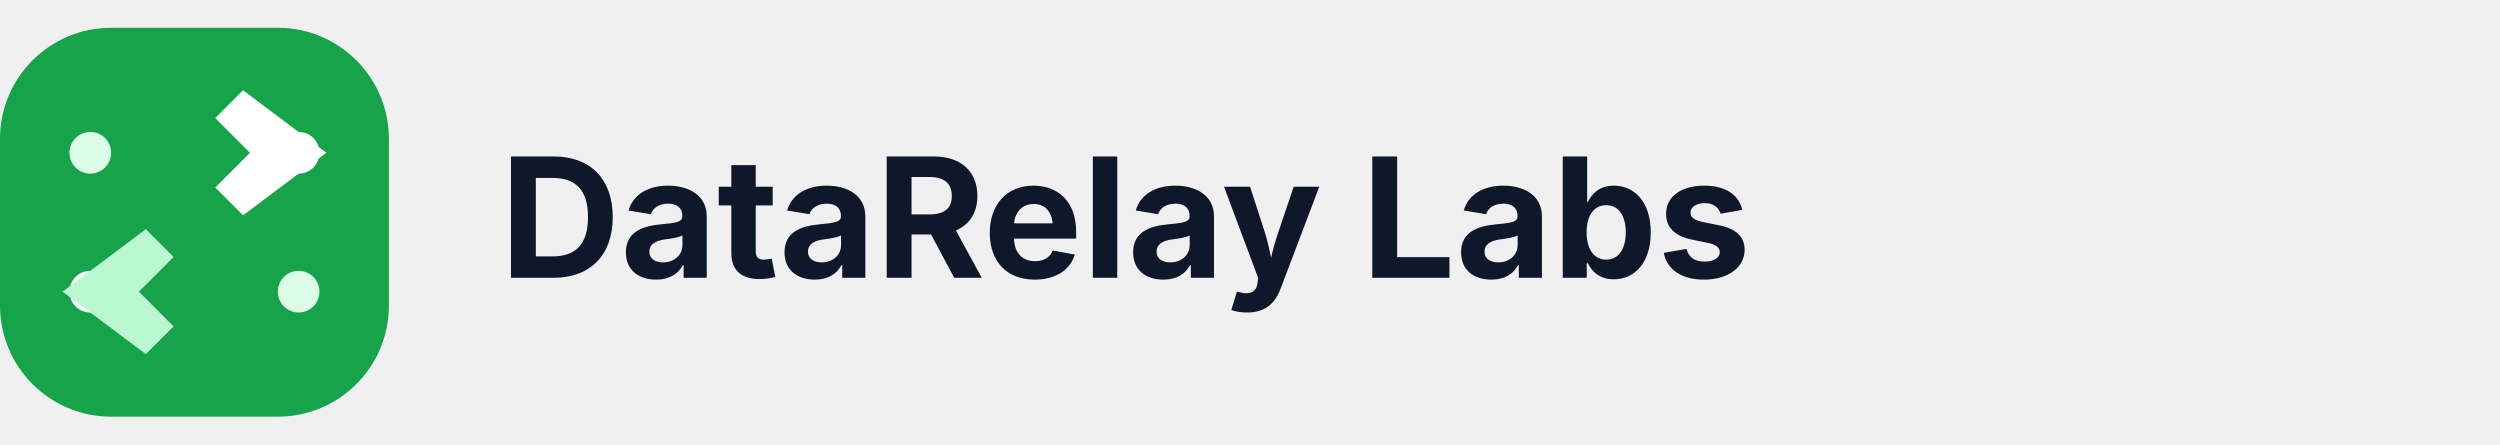
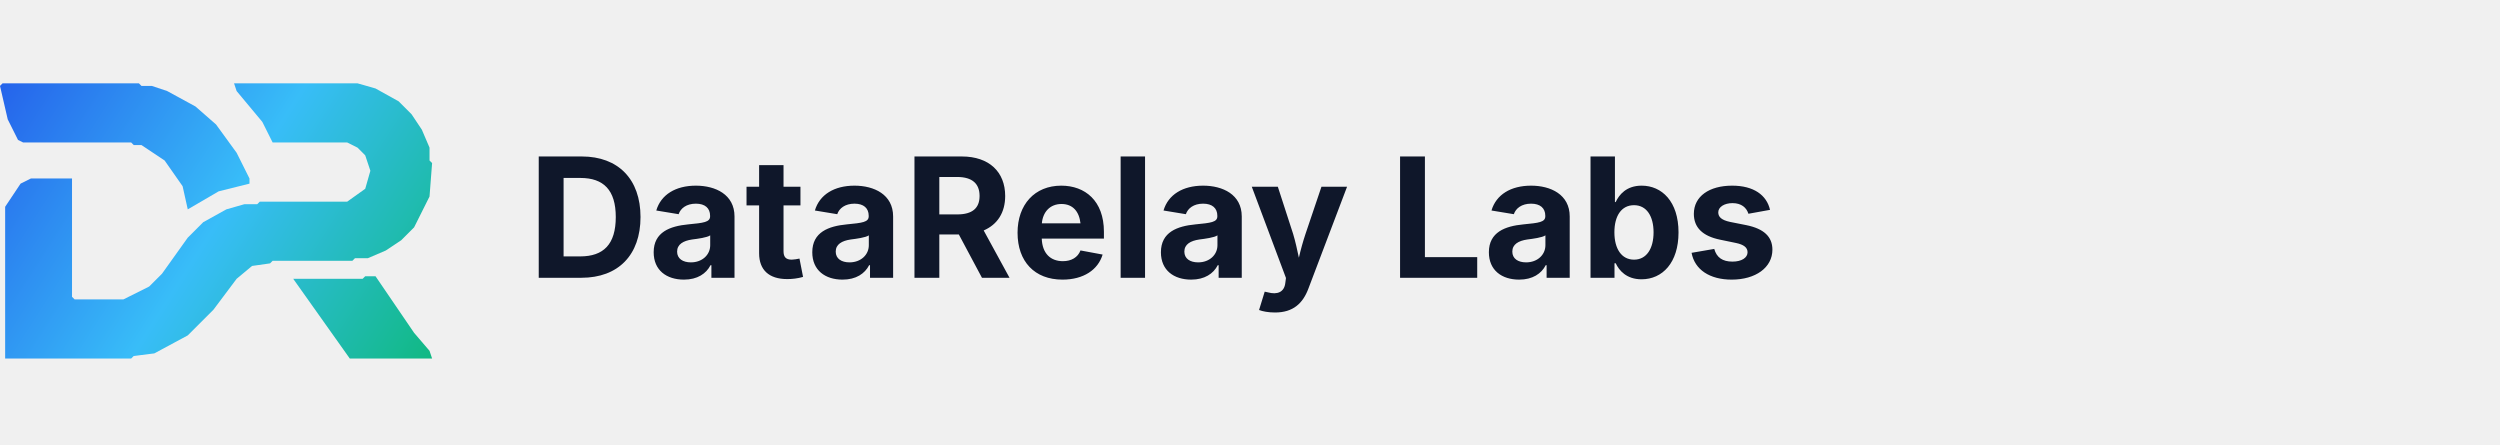
<svg xmlns="http://www.w3.org/2000/svg" width="360" height="64" viewBox="0 0 360 64" role="img" aria-label="DataRelay Labs">
-   <rect x="0" y="4" width="56" height="56" rx="16" fill="#16A34A" />
-   <circle cx="13" cy="22" r="3" fill="#DCFCE7" />
-   <circle cx="43" cy="22" r="3" fill="#FFFFFF" />
-   <path d="M16 22h20l-5-5 4-4 12 9-12 9-4-4 5-5H16z" fill="#FFFFFF" />
-   <circle cx="43" cy="42" r="3" fill="#DCFCE7" />
-   <circle cx="13" cy="42" r="3" fill="#FFFFFF" />
-   <path d="M40 42H20l5 5-4 4-12-9 12-9 4 4-5 5h20z" fill="#BBF7D0" />
-   <text x="72" y="40" font-family="Inter, ui-sans-serif, system-ui, -apple-system, BlinkMacSystemFont, Segoe UI, sans-serif" font-size="24" font-weight="750" fill="#0F172A">DataRelay Labs</text>
+   <defs>
+     <linearGradient id="datarelay-docs-a-light" x1="0" y1="0" x2="169" y2="108" gradientUnits="userSpaceOnUse">
+       <stop offset="0" stop-color="#2563EB" />
+       <stop offset="0.5" stop-color="#38BDF8" />
+       <stop offset="1" stop-color="#10B981" />
+     </linearGradient>
+   </defs>
+   <g transform="translate(0 12) scale(0.3703704)">
+     <path d="M114 76 L136 107 L168 107 L167 104 L161 97 L146 75 L142 75 L141 76 Z" fill="url(#datarelay-docs-a-light)" />
+     <path d="M164 18 L160 12 L155 7 L146 2 L139 0 L91 0 L92 3 L102 15 L106 23 L135 23 L139 25 L142 28 L144 34 L142 41 L135 46 L101 46 L100 47 L95 47 L88 49 L79 54 L73 60 L63 74 L58 79 L48 84 L29 84 L28 83 L28 37 L12 37 L8 39 L2 48 L2 107 L51 107 L52 106 L60 105 L73 98 L83 88 L92 76 L98 71 L105 70 L106 69 L137 69 L138 68 L143 68 L150 65 L156 61 L161 56 L167 44 L168 31 L167 30 L167 25 Z" fill="url(#datarelay-docs-a-light)" />
+     <path d="M0 1 L3 14 L7 22 L9 23 L51 23 L52 24 L55 24 L64 30 L71 40 L73 49 L85 42 L97 39 L97 37 L92 27 L84 16 L76 9 L65 3 L59 1 L55 1 L54 0 L1 0 Z" fill="url(#datarelay-docs-a-light)" />
+   </g>
+   <text x="76" y="40" font-family="Inter, ui-sans-serif, system-ui, -apple-system, BlinkMacSystemFont, Segoe UI, sans-serif" font-size="24" font-weight="750" fill="#0F172A">DataRelay Labs</text>
</svg>
